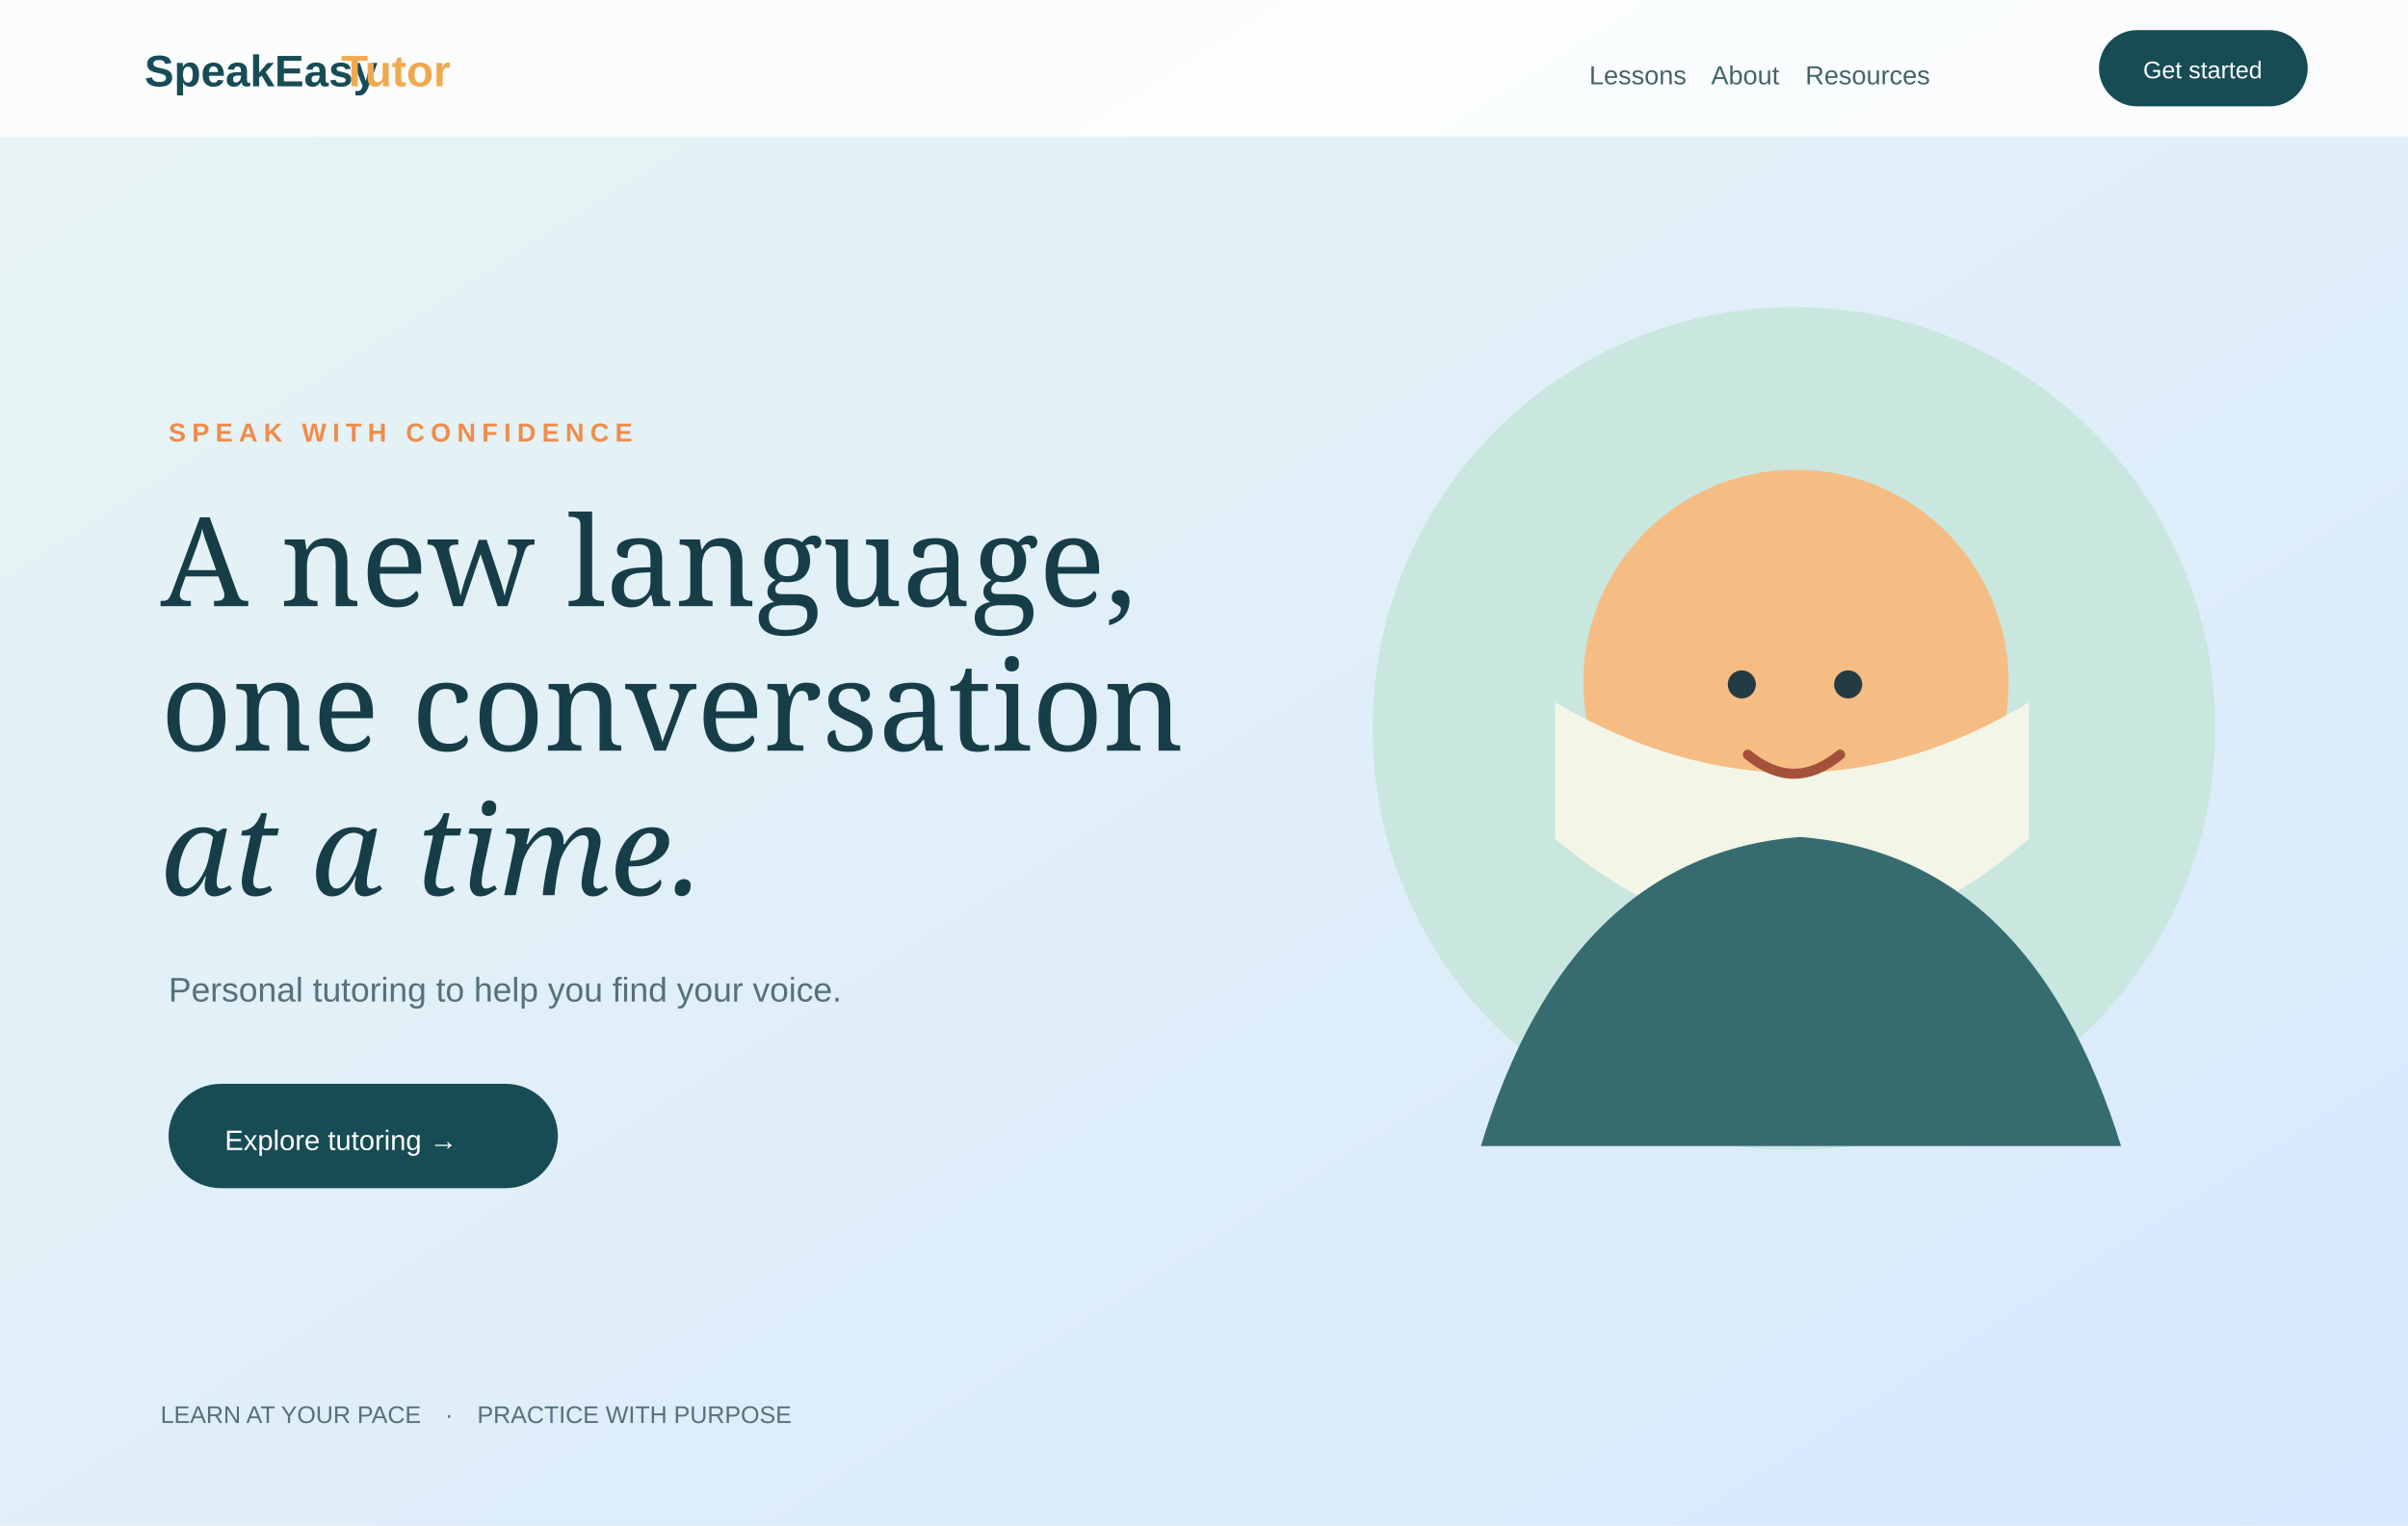
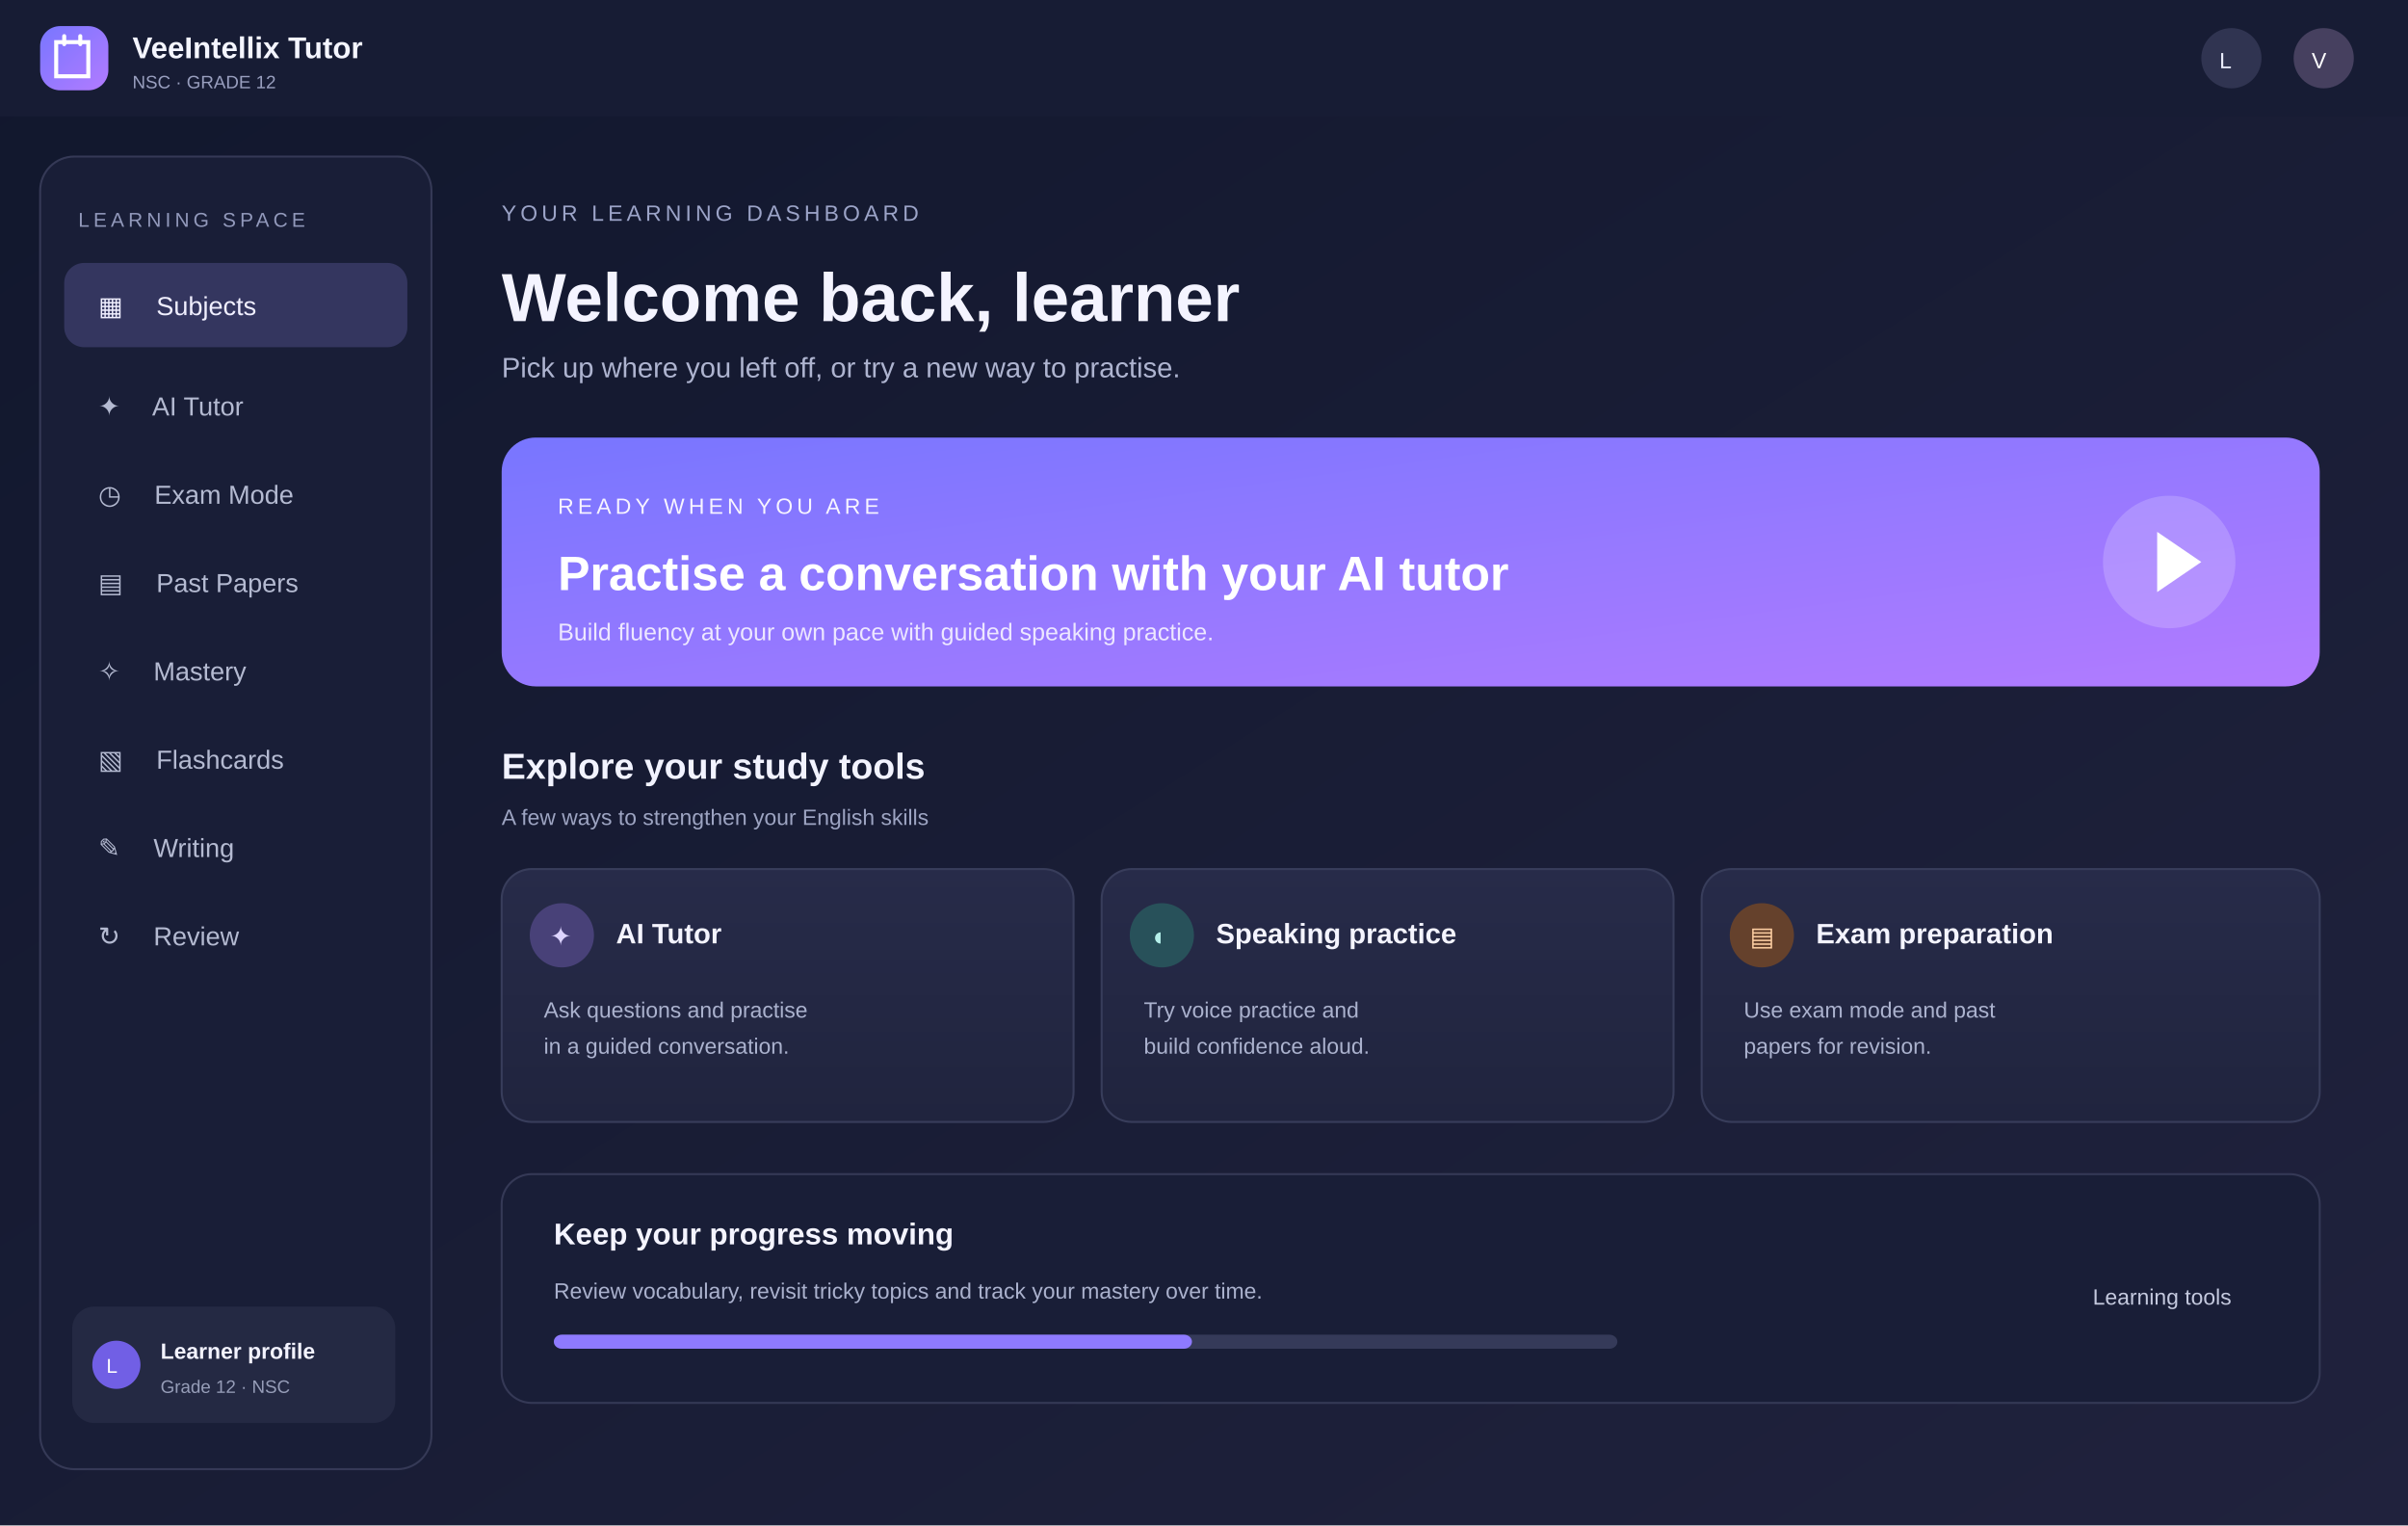
<svg xmlns="http://www.w3.org/2000/svg" viewBox="0 0 1200 760" role="img" aria-labelledby="title desc">
  <defs>
-     <linearGradient id="sky" x2="1" y2="1">
-       <stop stop-color="#e8f5f2" />
-       <stop offset="1" stop-color="#d8e8ff" />
+     <linearGradient id="bg" x2="1" y2="1">
+       <stop stop-color="#11172d" />
+       <stop offset="1" stop-color="#20223d" />
+     </linearGradient>
+     <linearGradient id="accent" x2="1" y2="1">
+       <stop stop-color="#7876ff" />
+       <stop offset="1" stop-color="#b27bff" />
+     </linearGradient>
+     <linearGradient id="tile" x2="0" y2="1">
+       <stop stop-color="#272b49" />
+       <stop offset="1" stop-color="#20243e" />
    </linearGradient>
  </defs>
-   <rect width="1200" height="760" fill="url(#sky)" />
-   <rect y="0" width="1200" height="68" fill="#fff" opacity=".84" />
-   <text x="72" y="43" fill="#174c55" font-family="Arial,sans-serif" font-size="22" font-weight="700">SpeakEasy</text>
-   <text x="170" y="43" fill="#f1a94e" font-family="Arial,sans-serif" font-size="22" font-weight="700">Tutor</text>
-   <text x="792" y="42" fill="#45646a" font-family="Arial,sans-serif" font-size="13">Lessons　About　Resources</text>
-   <rect x="1046" y="15" width="104" height="38" rx="19" fill="#174c55" />
-   <text x="1068" y="39" fill="#fff" font-family="Arial,sans-serif" font-size="12">Get started</text>
-   <circle cx="894" cy="363" r="210" fill="#c9e7df" />
-   <circle cx="895" cy="340" r="106" fill="#f5bd84" />
-   <path d="M775 350q120 70 236 0v68q-115 100-236 0z" fill="#f3f6e7" />
-   <path d="M738 571q44-145 159-154 115 9 160 154z" fill="#366b70" />
-   <circle cx="868" cy="341" r="7" fill="#253b43" />
-   <circle cx="921" cy="341" r="7" fill="#253b43" />
-   <path d="M871 376q23 19 46 0" fill="none" stroke="#a4513b" stroke-width="5" stroke-linecap="round" />
-   <text x="84" y="220" fill="#f08c4b" font-family="Arial,sans-serif" font-size="13" font-weight="700" letter-spacing="3">SPEAK WITH CONFIDENCE</text>
-   <text x="80" y="302" fill="#173e48" font-family="Georgia,serif" font-size="62">A new language,</text>
-   <text x="80" y="374" fill="#173e48" font-family="Georgia,serif" font-size="62">one conversation</text>
-   <text x="80" y="446" fill="#173e48" font-family="Georgia,serif" font-size="62" font-style="italic">at a time.</text>
-   <text x="84" y="499" fill="#567178" font-family="Arial,sans-serif" font-size="17">Personal tutoring to help you find your voice.</text>
-   <rect x="84" y="540" width="194" height="52" rx="26" fill="#174c55" />
-   <text x="112" y="573" fill="#fff" font-family="Arial,sans-serif" font-size="14">Explore tutoring →</text>
-   <text x="80" y="709" fill="#567178" font-family="Arial,sans-serif" font-size="12">LEARN AT YOUR PACE　·　PRACTICE WITH PURPOSE</text>
+   <rect width="1200" height="760" fill="url(#bg)" />
+   <rect x="0" y="0" width="1200" height="58" fill="#171c34" />
+   <rect x="20" y="13" width="34" height="32" rx="10" fill="url(#accent)" />
+   <path d="M28 21h16v17H28zM32 18v4m8-4v4" fill="none" stroke="#fff" stroke-width="2" stroke-linecap="round" />
+   <text x="66" y="29" fill="#f4f5ff" font-family="Arial,sans-serif" font-size="15" font-weight="700">VeeIntellix Tutor</text>
+   <text x="66" y="44" fill="#999fbf" font-family="Arial,sans-serif" font-size="9">NSC · GRADE 12</text>
+   <circle cx="1112" cy="29" r="15" fill="#303451" />
+   <text x="1106" y="34" fill="#edefff" font-family="Arial,sans-serif" font-size="11">L</text>
+   <circle cx="1158" cy="29" r="15" fill="#46405f" />
+   <text x="1152" y="34" fill="#fff" font-family="Arial,sans-serif" font-size="11">V</text>
+   <rect x="20" y="78" width="195" height="654" rx="17" fill="#191e37" stroke="#353956" />
+   <text x="39" y="113" fill="#9299bb" font-family="Arial,sans-serif" font-size="10" letter-spacing="2">LEARNING SPACE</text>
+   <rect x="32" y="131" width="171" height="42" rx="10" fill="#34365f" />
+   <text x="49" y="157" fill="#f0efff" font-family="Arial,sans-serif" font-size="13">▦　 Subjects</text>
+   <text x="49" y="207" fill="#b4bad1" font-family="Arial,sans-serif" font-size="13">✦　 AI Tutor</text>
+   <text x="49" y="251" fill="#b4bad1" font-family="Arial,sans-serif" font-size="13">◷　 Exam Mode</text>
+   <text x="49" y="295" fill="#b4bad1" font-family="Arial,sans-serif" font-size="13">▤　 Past Papers</text>
+   <text x="49" y="339" fill="#b4bad1" font-family="Arial,sans-serif" font-size="13">✧　 Mastery</text>
+   <text x="49" y="383" fill="#b4bad1" font-family="Arial,sans-serif" font-size="13">▧　 Flashcards</text>
+   <text x="49" y="427" fill="#b4bad1" font-family="Arial,sans-serif" font-size="13">✎　 Writing</text>
+   <text x="49" y="471" fill="#b4bad1" font-family="Arial,sans-serif" font-size="13">↻　 Review</text>
+   <rect x="36" y="651" width="161" height="58" rx="11" fill="#242943" />
+   <circle cx="58" cy="680" r="12" fill="#715fe5" />
+   <text x="53" y="684" fill="#fff" font-family="Arial,sans-serif" font-size="10">L</text>
+   <text x="80" y="677" fill="#f3f3ff" font-family="Arial,sans-serif" font-size="11" font-weight="700">Learner profile</text>
+   <text x="80" y="694" fill="#969db8" font-family="Arial,sans-serif" font-size="9">Grade 12 · NSC</text>
+   <text x="250" y="110" fill="#9ca4c8" font-family="Arial,sans-serif" font-size="11" letter-spacing="2">YOUR LEARNING DASHBOARD</text>
+   <text x="250" y="160" fill="#f4f4ff" font-family="Arial,sans-serif" font-size="34" font-weight="700">Welcome back, learner</text>
+   <text x="250" y="188" fill="#aeb4d0" font-family="Arial,sans-serif" font-size="14">Pick up where you left off, or try a new way to practise.</text>
+   <rect x="250" y="218" width="906" height="124" rx="17" fill="url(#accent)" />
+   <text x="278" y="256" fill="#f7f4ff" font-family="Arial,sans-serif" font-size="11" letter-spacing="2">READY WHEN YOU ARE</text>
+   <text x="278" y="294" fill="#fff" font-family="Arial,sans-serif" font-size="24" font-weight="700">Practise a conversation with your AI tutor</text>
+   <text x="278" y="319" fill="#ede7ff" font-family="Arial,sans-serif" font-size="12">Build fluency at your own pace with guided speaking practice.</text>
+   <circle cx="1081" cy="280" r="33" fill="#ffffff" fill-opacity=".18" />
+   <path d="M1075 265l22 15-22 15z" fill="#fff" />
+   <text x="250" y="388" fill="#f2f3ff" font-family="Arial,sans-serif" font-size="18" font-weight="700">Explore your study tools</text>
+   <text x="250" y="411" fill="#9da4c2" font-family="Arial,sans-serif" font-size="11">A few ways to strengthen your English skills</text>
+   <rect x="250" y="433" width="285" height="126" rx="15" fill="url(#tile)" stroke="#383d5b" />
+   <circle cx="280" cy="466" r="16" fill="#484178" />
+   <text x="274" y="471" fill="#ddd4ff" font-family="Arial,sans-serif" font-size="13">✦</text>
+   <text x="307" y="470" fill="#f4f4ff" font-family="Arial,sans-serif" font-size="14" font-weight="700">AI Tutor</text>
+   <text x="271" y="507" fill="#abb2ce" font-family="Arial,sans-serif" font-size="11">Ask questions and practise</text>
+   <text x="271" y="525" fill="#abb2ce" font-family="Arial,sans-serif" font-size="11">in a guided conversation.</text>
+   <rect x="549" y="433" width="285" height="126" rx="15" fill="url(#tile)" stroke="#383d5b" />
+   <circle cx="579" cy="466" r="16" fill="#28515a" />
+   <text x="573" y="471" fill="#b5f0ea" font-family="Arial,sans-serif" font-size="13">◖</text>
+   <text x="606" y="470" fill="#f4f4ff" font-family="Arial,sans-serif" font-size="14" font-weight="700">Speaking practice</text>
+   <text x="570" y="507" fill="#abb2ce" font-family="Arial,sans-serif" font-size="11">Try voice practice and</text>
+   <text x="570" y="525" fill="#abb2ce" font-family="Arial,sans-serif" font-size="11">build confidence aloud.</text>
+   <rect x="848" y="433" width="308" height="126" rx="15" fill="url(#tile)" stroke="#383d5b" />
+   <circle cx="878" cy="466" r="16" fill="#65412c" />
+   <text x="872" y="471" fill="#ffd0a4" font-family="Arial,sans-serif" font-size="13">▤</text>
+   <text x="905" y="470" fill="#f4f4ff" font-family="Arial,sans-serif" font-size="14" font-weight="700">Exam preparation</text>
+   <text x="869" y="507" fill="#abb2ce" font-family="Arial,sans-serif" font-size="11">Use exam mode and past</text>
+   <text x="869" y="525" fill="#abb2ce" font-family="Arial,sans-serif" font-size="11">papers for revision.</text>
+   <rect x="250" y="585" width="906" height="114" rx="15" fill="#191e37" stroke="#353956" />
+   <text x="276" y="620" fill="#f4f4ff" font-family="Arial,sans-serif" font-size="15" font-weight="700">Keep your progress moving</text>
+   <text x="276" y="647" fill="#aab1cd" font-family="Arial,sans-serif" font-size="11">Review vocabulary, revisit tricky topics and track your mastery over time.</text>
+   <rect x="276" y="665" width="530" height="7" rx="4" fill="#353a59" />
+   <rect x="276" y="665" width="318" height="7" rx="4" fill="#8e7aff" />
+   <text x="1112" y="650" text-anchor="end" fill="#c4c9de" font-family="Arial,sans-serif" font-size="11">Learning tools</text>
</svg>
